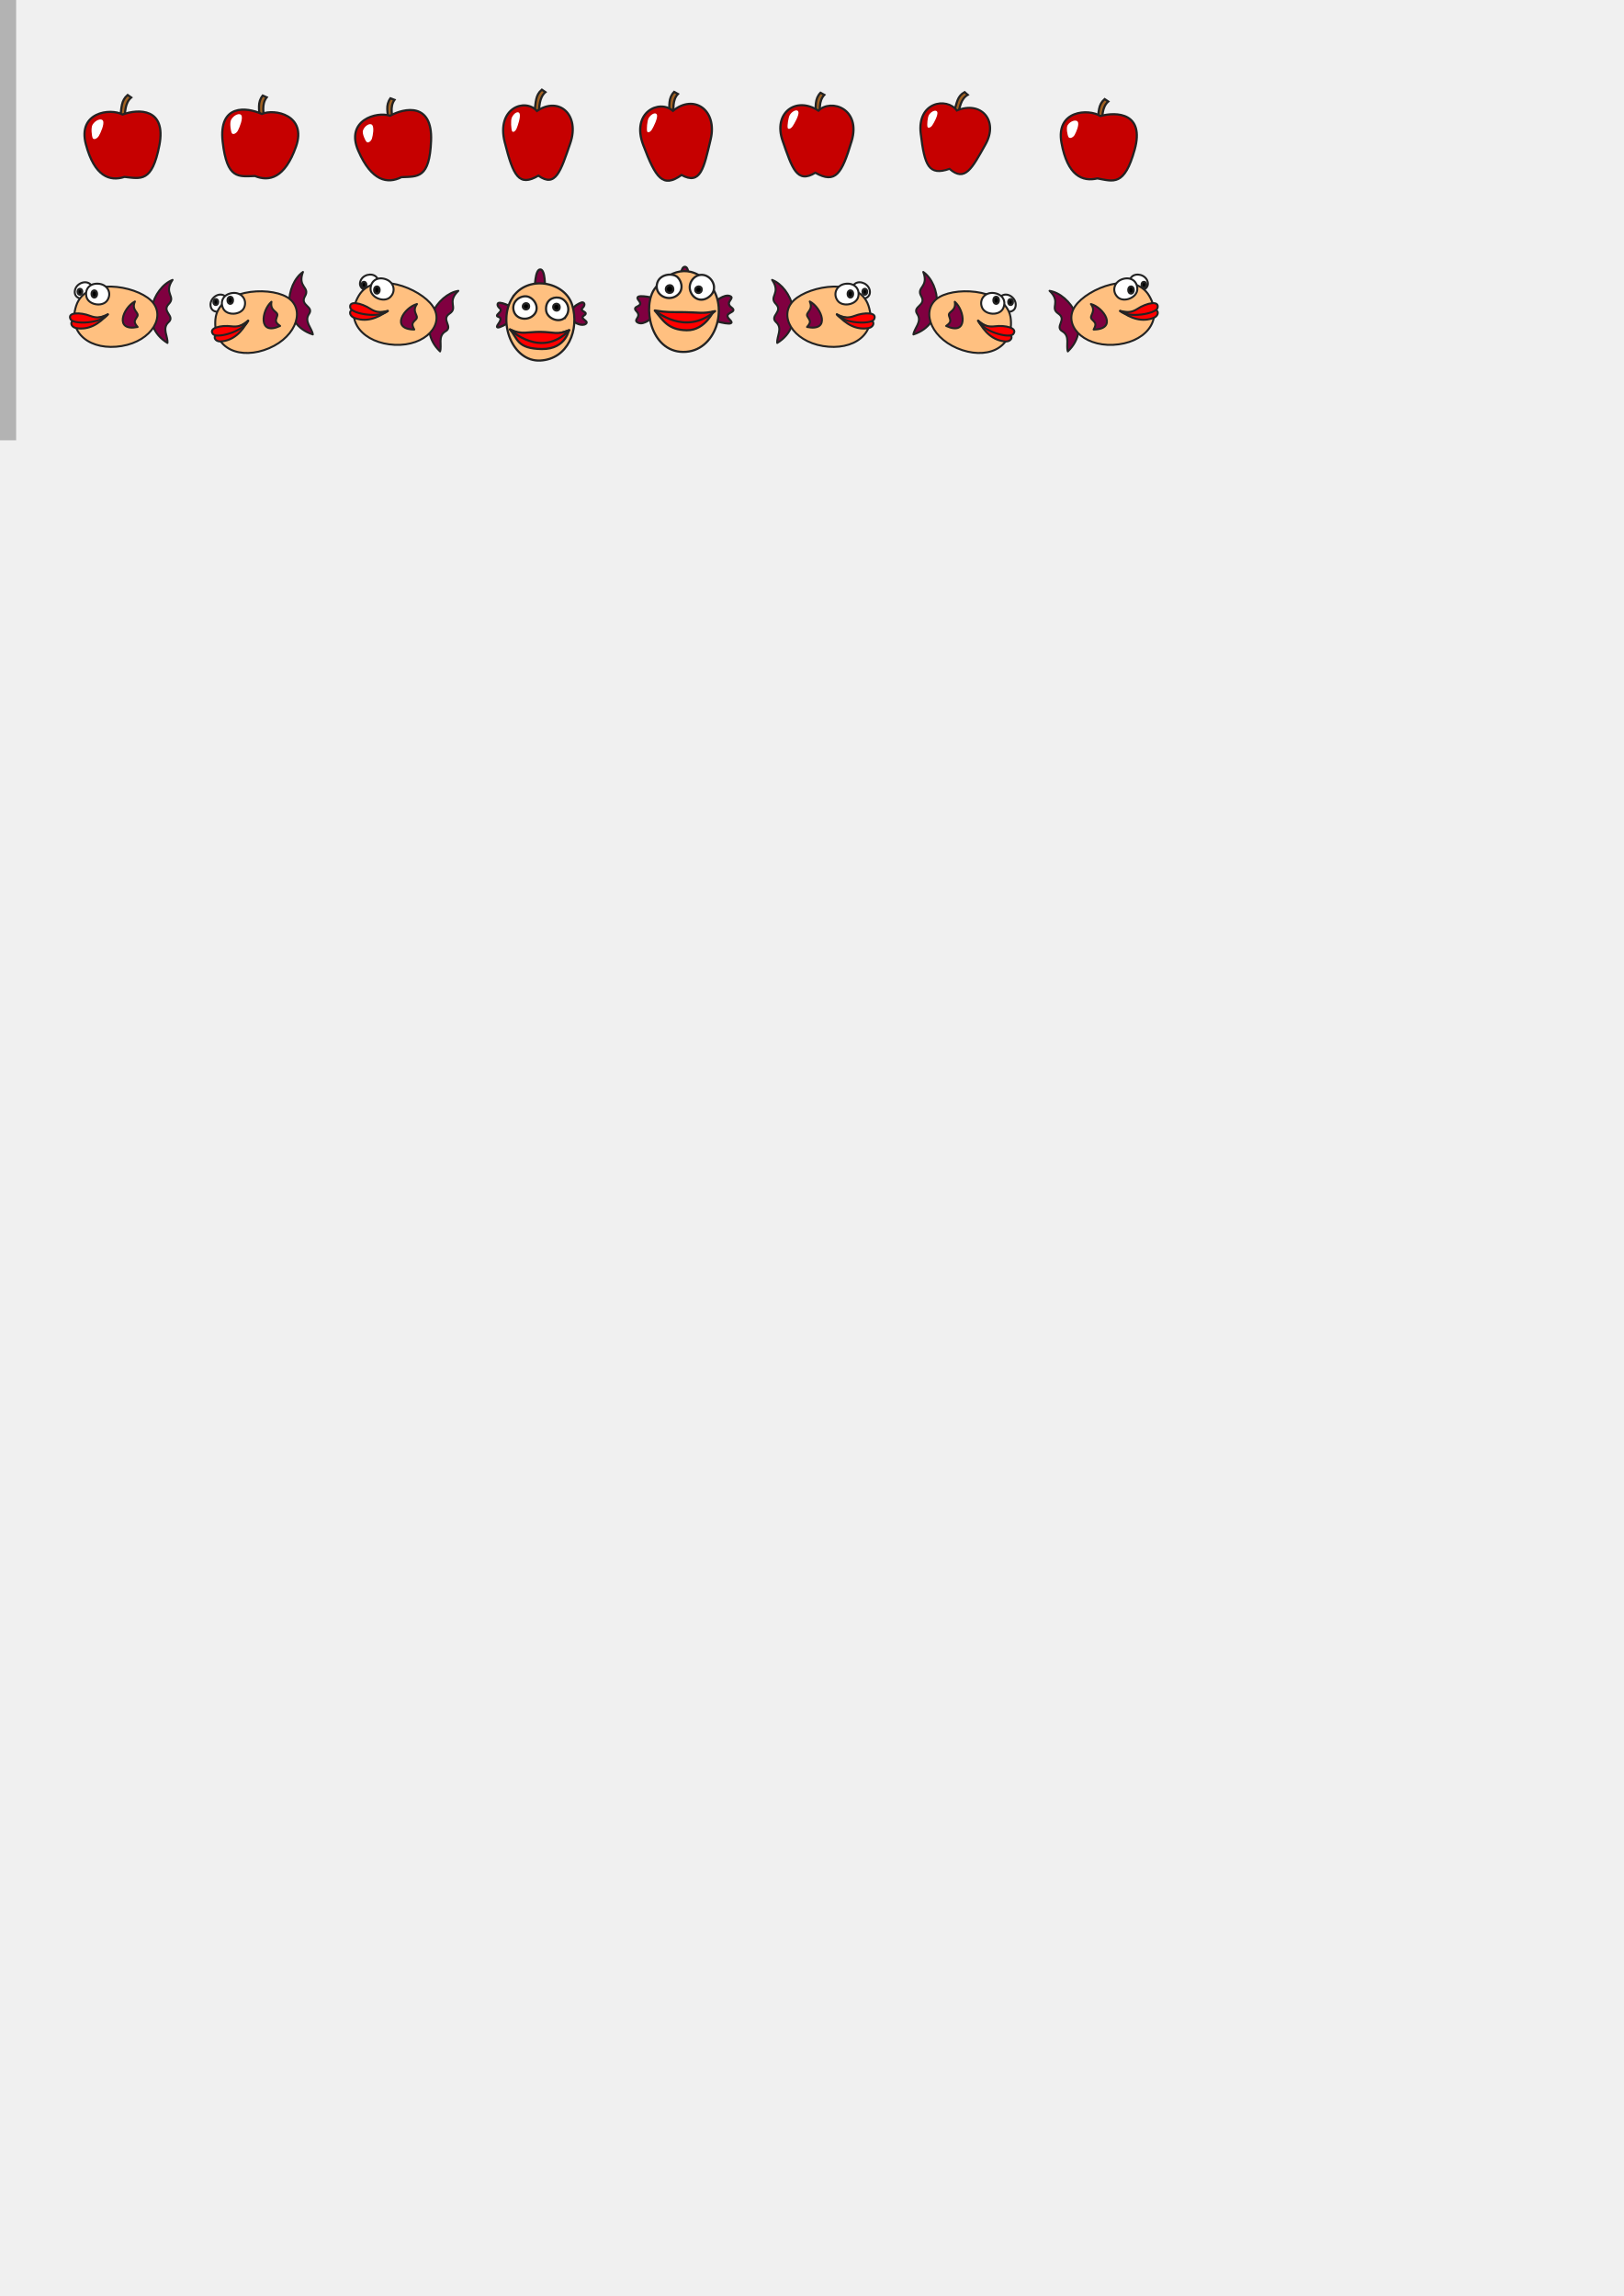
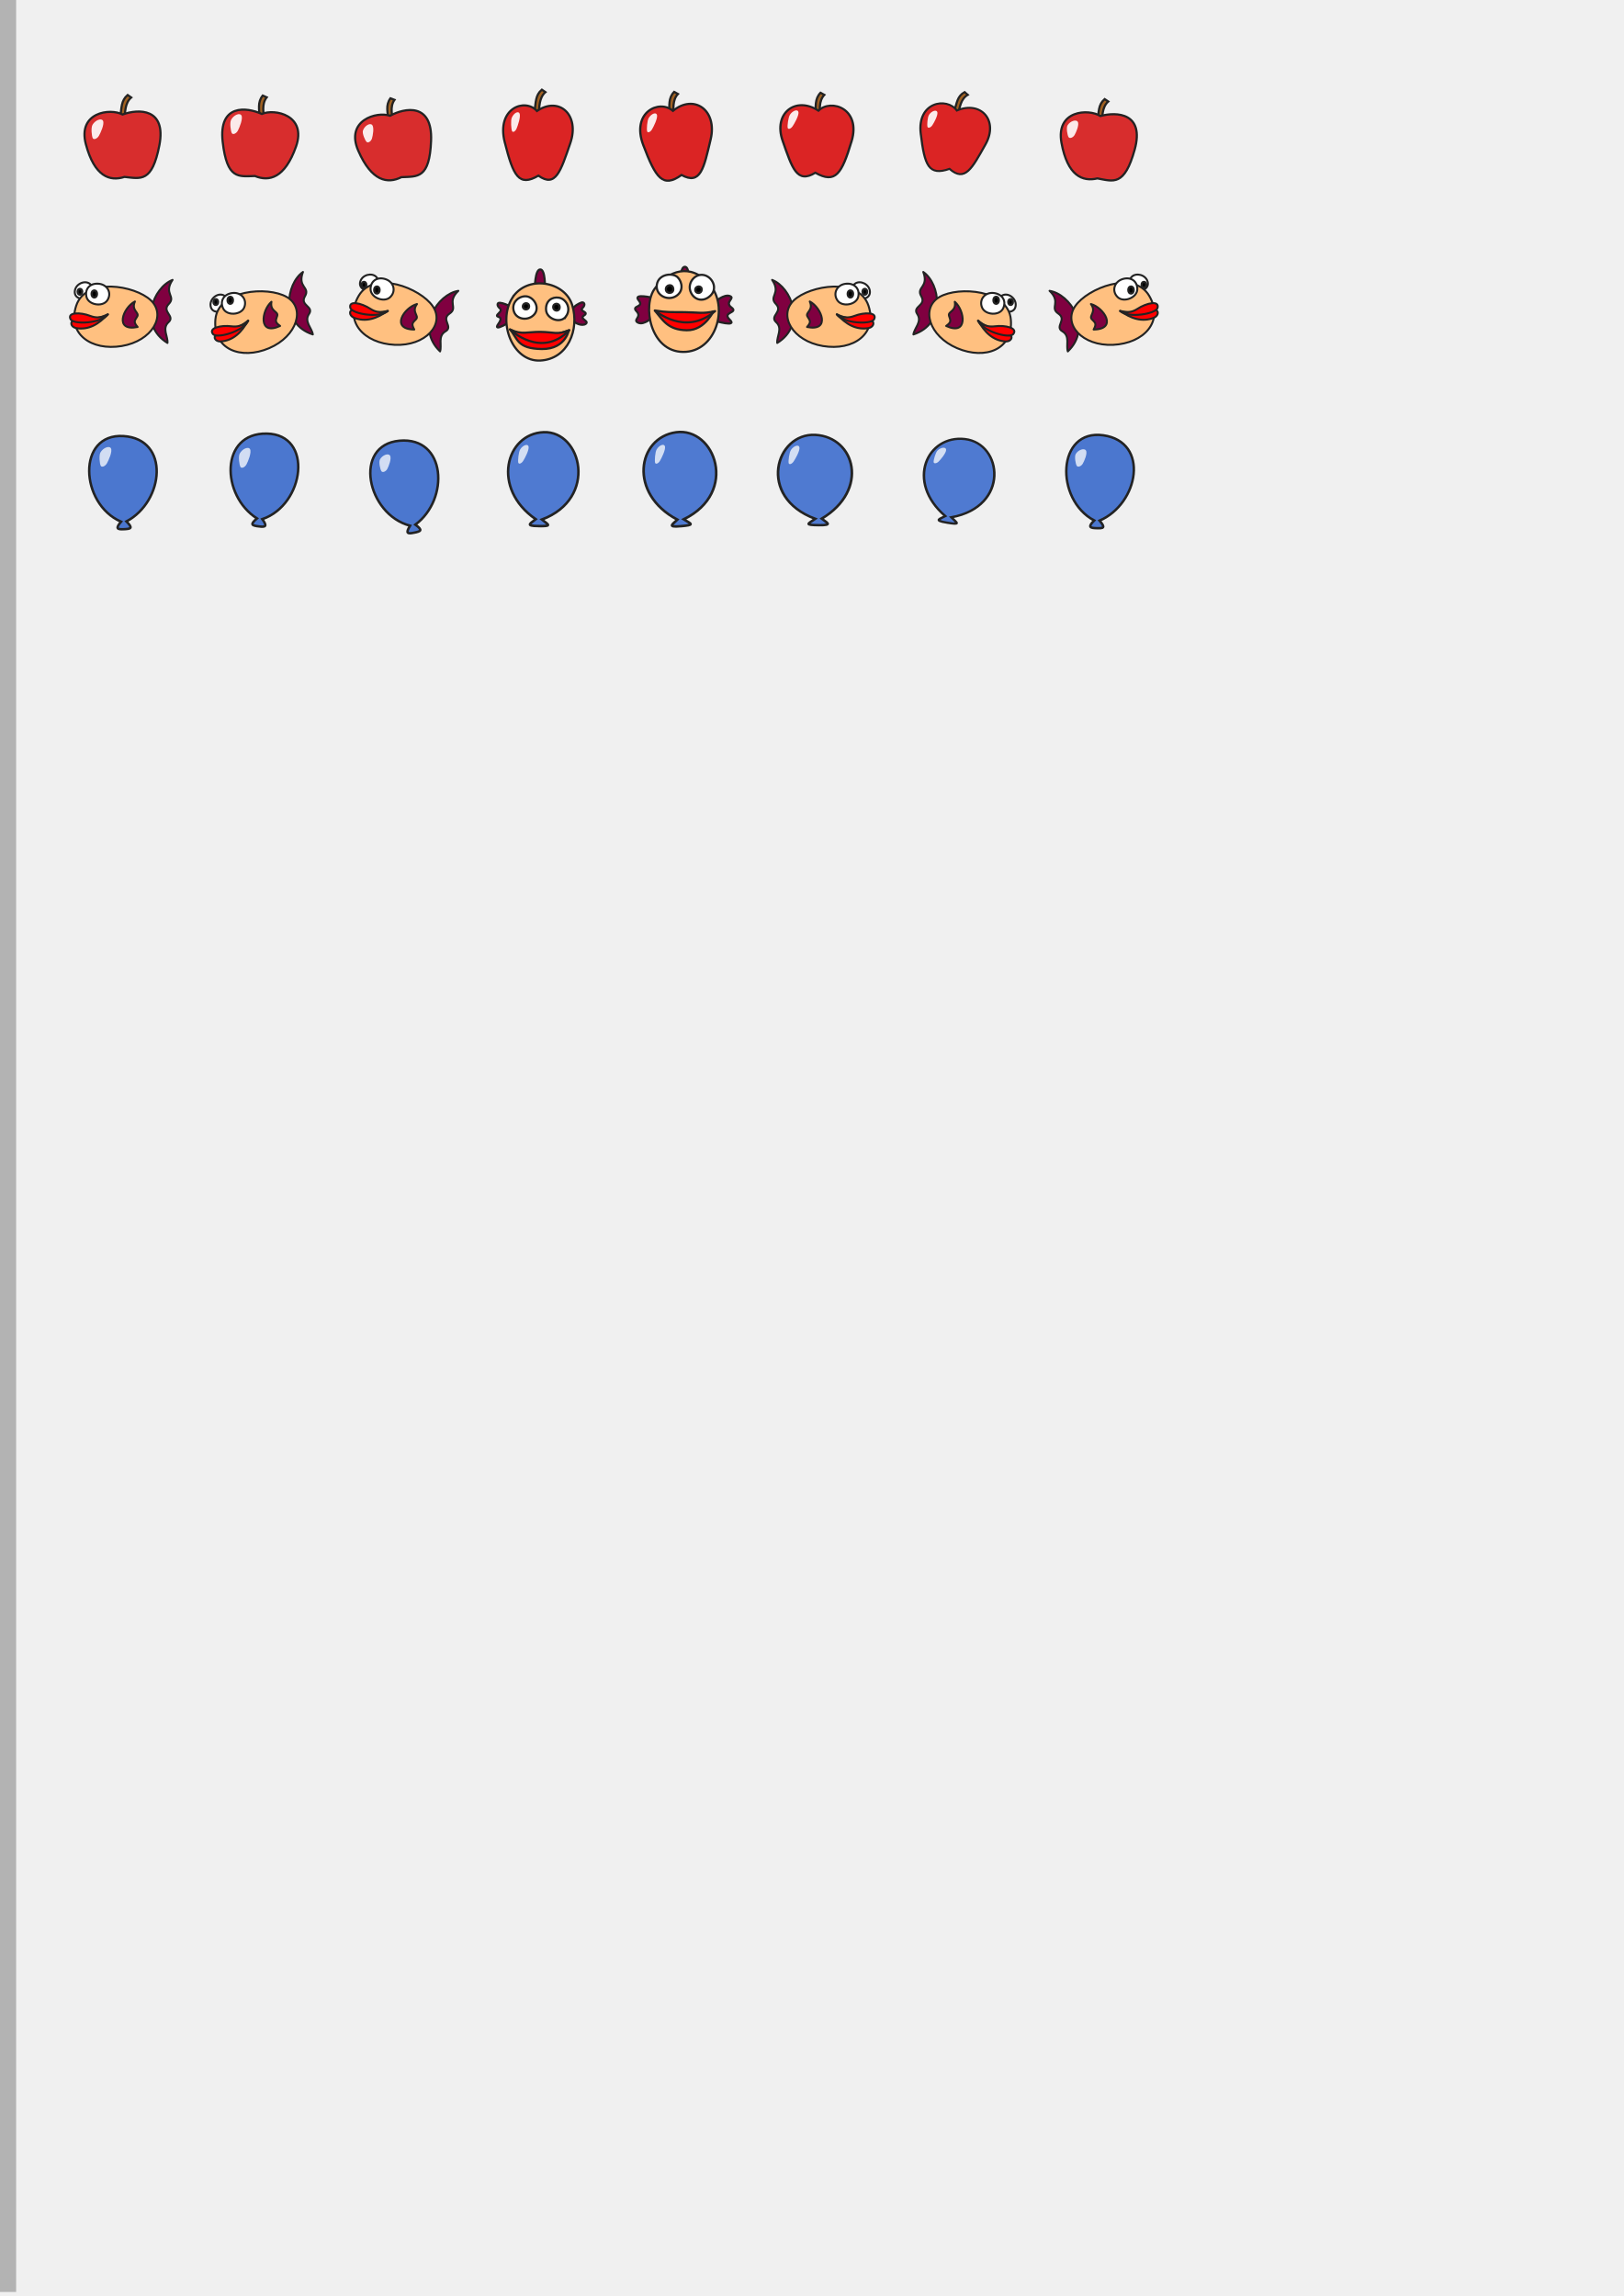
<svg xmlns="http://www.w3.org/2000/svg" xmlns:xlink="http://www.w3.org/1999/xlink" height="100%" viewBox="0 0 744.094 1052.362" width="100%" version="1.1">
-   <rect height="211.3" width="135.2" y="-9.488" x="-127.8" fill="#b3b3b3" />
+   <rect height="1060" width="135.2" y="-9.488" x="-127.8" fill="#b3b3b3" />
  <g stroke="#232323">
    <g transform="translate(-14.29 -170)">
-       <path id="e" d="m-37.63 235.4c3.92 15.66 6.525 20.57 15.44 15.37 7.912 5.627 10.15-1.926 14.61-14.88 4.468-12.95-5.078-21.65-15.28-14.76-5.452-6.069-18.7-1.39-14.78 14.27z" fill="#c60000" />
-       <path id="d" d="m-95.95 237c3.92 14.76 10.93 17.13 17.7 14.94 7.46 0.782 12.63 2.706 15.97-14.47 3.337-17.18-9.598-16.78-16.86-14.14-5.678-3.007-20.73-1.084-16.81 13.68z" fill="#c60000" />
-       <path id="a" d="m-23.3 201.6c0.671-4.455 0.336-7.628 3.38-10.25l1.646 1.135c-2.977 2.538-2.767 6.957-3.076 10.08z" fill="#a16121" />
-       <path id="b" d="m-54.99 265.6c-0.497-0.871-0.909-4.814-0.125-6.159 1.269-2.172 4.139-3.241 4.823-1.808 0.717 1.488-1.104 5.5-1.887 6.856-0.784 1.334-2.315 1.949-2.811 1.111z" stroke="none" fill="#FFF" />
+       <path id="h" fill="#db2424" d="m-37.63 235.4c3.92 15.66 6.525 20.57 15.44 15.37 7.912 5.627 10.15-1.926 14.61-14.88 4.468-12.95-5.078-21.65-15.28-14.76-5.452-6.069-18.7-1.39-14.78 14.27z" />
+       <path id="f" fill="#d82d2d" d="m-95.95 237c3.92 14.76 10.93 17.13 17.7 14.94 7.46 0.782 12.63 2.706 15.97-14.47 3.337-17.18-9.598-16.78-16.86-14.14-5.678-3.007-20.73-1.084-16.81 13.68z" />
+       <path id="b" d="m-23.3 201.6c0.671-4.455 0.336-7.628 3.38-10.25l1.646 1.135c-2.977 2.538-2.767 6.957-3.076 10.08z" fill="#a16121" />
+       <path id="c" opacity=".9" d="m-54.99 265.6c-0.497-0.871-0.909-4.814-0.125-6.159 1.269-2.172 4.139-3.241 4.823-1.808 0.717 1.488-1.104 5.5-1.887 6.856-0.784 1.334-2.315 1.949-2.811 1.111z" stroke="none" fill="#FFF" />
      <g id="id_apple_1">
-         <use xlink:href="#a" transform="translate(92.69 22.2)" height="1052.362" width="744.094" y="0" x="0" />
-         <use xlink:href="#d" transform="translate(149.6 -.8526)" height="1052.362" width="744.094" y="0" x="0" />
-         <use xlink:href="#b" transform="translate(111.8 -32.24)" height="1052.362" width="744.094" y="0" x="0" />
+         <use xlink:href="#b" transform="translate(92.69 22.2)" height="1052.362" width="744.094" y="0" x="0" />
+         <use xlink:href="#f" transform="translate(149.6 -.8526)" height="1052.362" width="744.094" y="0" x="0" />
+         <use xlink:href="#c" transform="translate(111.8 -32.24)" height="1052.362" width="744.094" y="0" x="0" />
        <path opacity="0" d="m38.69 263.8h59.75v-59.67h-59.75v59.67z" />
      </g>
      <g id="id_apple_2">
-         <use xlink:href="#a" transform="matrix(.9819 -.1894 .1894 .9819 118 22.14)" height="1052.362" width="744.094" y="0" x="0" />
-         <use xlink:href="#d" transform="matrix(-.9968 -.07938 -.07938 .9968 73.11 -6.67)" height="1052.362" width="744.094" y="0" x="0" />
-         <use xlink:href="#b" transform="matrix(.9993 -.03765 .03765 .9993 165.5 -36.42)" height="1052.362" width="744.094" y="0" x="0" />
+         <use xlink:href="#b" transform="matrix(.9819 -.1894 .1894 .9819 118 22.14)" height="1052.362" width="744.094" y="0" x="0" />
+         <use xlink:href="#f" transform="matrix(-.9968 -.07938 -.07938 .9968 73.11 -6.67)" height="1052.362" width="744.094" y="0" x="0" />
+         <use xlink:href="#c" transform="matrix(.9993 -.03765 .03765 .9993 165.5 -36.42)" height="1052.362" width="744.094" y="0" x="0" />
        <path opacity="0" d="m102.7 263.9h59.75v-59.67h-59.75v59.67z" />
      </g>
      <g id="id_apple_3">
-         <use xlink:href="#a" transform="matrix(.9705 -.2411 .2411 .9705 166.4 24.55)" height="1052.362" width="744.094" y="0" x="0" />
-         <use xlink:href="#d" transform="matrix(.9885 -.1512 .1512 .9885 237.5 -9.671)" height="1052.362" width="744.094" y="0" x="0" />
-         <use xlink:href="#b" transform="matrix(.9659 -.2274 .2588 .8485 166.7 -2.799)" height="1052.362" width="744.094" y="0" x="0" />
+         <use xlink:href="#b" transform="matrix(.9705 -.2411 .2411 .9705 166.4 24.55)" height="1052.362" width="744.094" y="0" x="0" />
+         <use xlink:href="#f" transform="matrix(.9885 -.1512 .1512 .9885 237.5 -9.671)" height="1052.362" width="744.094" y="0" x="0" />
+         <use xlink:href="#c" transform="matrix(.9659 -.2274 .2588 .8485 166.7 -2.799)" height="1052.362" width="744.094" y="0" x="0" />
        <path opacity="0" d="m166.6 263.8h59.75v-59.67h-59.75v59.67z" />
      </g>
      <g id="id_apple_4" transform="translate(24.22 -30.26)">
-         <use xlink:href="#a" transform="translate(258.3 50)" height="1052.362" width="744.094" y="0" x="0" />
-         <use xlink:href="#e" transform="translate(259 30)" height="1052.362" width="744.094" y="0" x="0" />
-         <use xlink:href="#b" transform="matrix(.7436 0 0 1 265.6 -5.279)" height="1052.362" width="744.094" y="0" x="0" />
+         <use xlink:href="#b" transform="translate(258.3 50)" height="1052.362" width="744.094" y="0" x="0" />
+         <use xlink:href="#h" transform="translate(259 30)" height="1052.362" width="744.094" y="0" x="0" />
+         <use xlink:href="#c" transform="matrix(.7436 0 0 1 265.6 -5.279)" height="1052.362" width="744.094" y="0" x="0" />
        <path opacity="0" d="m207.5 294.1h59.75v-59.67h-59.75v59.67z" />
      </g>
      <g id="id_apple_5">
-         <use xlink:href="#a" transform="matrix(.9943 -.1062 .1062 .9943 322.7 19.74)" height="1052.362" width="744.094" y="0" x="0" />
-         <use xlink:href="#e" transform="matrix(1.025 -.1062 .1095 .9943 321.9 -1.491)" height="1052.362" width="744.094" y="0" x="0" />
-         <use xlink:href="#b" transform="matrix(.7367 .1012 -.1361 .9907 387.5 -27.4)" height="1052.362" width="744.094" y="0" x="0" />
+         <use xlink:href="#b" transform="matrix(.9943 -.1062 .1062 .9943 322.7 19.74)" height="1052.362" width="744.094" y="0" x="0" />
+         <use xlink:href="#h" transform="matrix(1.025 -.1062 .1095 .9943 321.9 -1.491)" height="1052.362" width="744.094" y="0" x="0" />
+         <use xlink:href="#c" transform="matrix(.7367 .1012 -.1361 .9907 387.5 -27.4)" height="1052.362" width="744.094" y="0" x="0" />
        <path opacity="0" d="m294.6 263.9h59.75v-59.67h-59.75v59.67z" />
      </g>
      <g id="id_apple_6">
-         <use xlink:href="#a" transform="matrix(.9945 -.1051 .1051 .9945 390 20.13)" height="1052.362" width="744.094" y="0" x="0" />
-         <use xlink:href="#e" transform="matrix(-1.05 -.02544 -.02421 .9605 370.7 7.746)" height="1052.362" width="744.094" y="0" x="0" />
-         <use xlink:href="#b" transform="matrix(.7298 .1425 -.1917 .9815 466.3 -24.28)" height="1052.362" width="744.094" y="0" x="0" />
+         <use xlink:href="#b" transform="matrix(.9945 -.1051 .1051 .9945 390 20.13)" height="1052.362" width="744.094" y="0" x="0" />
+         <use xlink:href="#h" transform="matrix(-1.05 -.02544 -.02421 .9605 370.7 7.746)" height="1052.362" width="744.094" y="0" x="0" />
+         <use xlink:href="#c" transform="matrix(.7298 .1425 -.1917 .9815 466.3 -24.28)" height="1052.362" width="744.094" y="0" x="0" />
        <path opacity="0" d="m356.7 263.8h59.75v-59.67h-59.75v59.67z" />
      </g>
      <g id="id_apple_7">
-         <use xlink:href="#a" transform="matrix(.9888 .1493 -.1357 .899 502 43.15)" height="1052.362" width="744.094" y="0" x="0" />
-         <use xlink:href="#e" transform="matrix(.9888 .1493 -.1357 .899 505.4 25.27)" height="1052.362" width="744.094" y="0" x="0" />
-         <use xlink:href="#b" transform="matrix(.7353 .111 -.1357 .899 515.8 -4.562)" height="1052.362" width="744.094" y="0" x="0" />
+         <use xlink:href="#b" transform="matrix(.9888 .1493 -.1357 .899 502 43.15)" height="1052.362" width="744.094" y="0" x="0" />
+         <use xlink:href="#h" transform="matrix(.9888 .1493 -.1357 .899 505.4 25.27)" height="1052.362" width="744.094" y="0" x="0" />
+         <use xlink:href="#c" transform="matrix(.7353 .111 -.1357 .899 515.8 -4.562)" height="1052.362" width="744.094" y="0" x="0" />
        <path opacity="0" d="m421.6 263.9h59.75v-59.66h-59.75v59.66z" />
      </g>
      <g id="id_apple_8">
-         <use xlink:href="#a" transform="matrix(.9999 -.01268 .01268 .9999 538 23.83)" height="1052.362" width="744.094" y="0" x="0" />
-         <use xlink:href="#d" transform="matrix(.9969 .07893 -.07893 .9969 615.1 6.787)" height="1052.362" width="744.094" y="0" x="0" />
-         <use xlink:href="#b" transform="matrix(.9923 -.0003907 .05786 .8853 543.2 -2.266)" height="1052.362" width="744.094" y="0" x="0" />
+         <use xlink:href="#b" transform="matrix(.9999 -.01268 .01268 .9999 538 23.83)" height="1052.362" width="744.094" y="0" x="0" />
+         <use xlink:href="#f" transform="matrix(.9969 .07893 -.07893 .9969 615.1 6.787)" height="1052.362" width="744.094" y="0" x="0" />
+         <use xlink:href="#c" transform="matrix(.9923 -.0003907 .05786 .8853 543.2 -2.266)" height="1052.362" width="744.094" y="0" x="0" />
        <path opacity="0" d="m485.9 263.9h59.75v-59.66h-59.75v59.66z" />
      </g>
    </g>
    <g transform="translate(-17.14 -217.1)">
-       <g id="c" stroke-linejoin="round" transform="matrix(.9089 0 0 .9089 -3.257 34.31)" fill-rule="evenodd">
+       <g id="d" stroke-linejoin="round" transform="matrix(.9089 0 0 .9089 -3.257 34.31)" fill-rule="evenodd">
        <path d="m16.15 340.3c-4.734 6.995 1.89 8.205-1.906 12.15-3.796 3.94 3.355 6.01-0.112 9.172s-0.212 7.247-0.561 10.49c-14.77-9.042-7.195-28.03 2.579-31.8z" fill="#800040" />
        <path d="m-33.15 346.1c0.272-3.592 4.736-5.724 7.379-3.964s2.733 7.029-0.394 7.694c-3.127 0.665-7.257-0.138-6.985-3.73z" fill="#FFF" />
        <path d="m5.182 350.6c8.047 7.63 0.686 20.5-14.65 23.06-15.34 2.557-27.75-6.13-22.93-20.44 4.815-14.31 29.54-10.24 37.58-2.614z" fill="#ffc080" />
        <path d="m-20.69 342.3c-4.228-0.615-7.454 2.052-6.628 6.333 0.826 4.281 8.071 5.544 10.51 2.061 2.44-3.483 0.346-7.779-3.883-8.394z" fill="#FFF" />
        <path d="m-2.83 351.2c-2.037 4.551 2.373 5.488 1.171 7.542-1.203 2.054-2.167 2.644 0.191 5.315-12.08 2.424-7.33-9.812-1.362-12.86z" fill="#800040" />
        <path d="m-32.56 364.6c-2.807-0.687-2.698-3.12-1.728-3.428 0.971-0.308 12.37-0.482 17.77-3.553-4.402 4.916-9.632 8.141-16.04 6.982z" fill="#F00" />
        <path d="m-25.26 358.5c5.072 1.978 8.831-0.74 8.831-0.74-3.701 4.555-16.92 5.106-18.76 2.542-2.101-3.783 4.852-3.78 9.924-1.802z" fill="#F00" />
      </g>
      <g id="id_fish_1">
-         <use xlink:href="#c" transform="translate(84.8 1.772)" height="1052.362" width="744.094" y="0" x="0" />
+         <use xlink:href="#d" transform="translate(84.8 1.772)" height="1052.362" width="744.094" y="0" x="0" />
        <path d="m61.6 351.8c0 2.207-2.489 2.207-2.489 0 0-2.113 2.489-2.113 2.489 0z" />
        <path d="m54.84 350.8c0 1.843-2.125 1.843-2.125 0 0-1.737 2.125-1.737 2.125 0z" />
        <path opacity="0" d="m44.1 389.4h56.41v-56.41h-56.41v56.41z" />
      </g>
      <g id="id_fish_2">
-         <use xlink:href="#c" transform="matrix(.972 -.235 .235 .972 64.13 10.44)" height="1052.362" width="744.094" y="0" x="0" />
+         <use xlink:href="#d" transform="matrix(.972 -.235 .235 .972 64.13 10.44)" height="1052.362" width="744.094" y="0" x="0" />
        <path d="m123.9 354.7c0 2.207-2.489 2.207-2.489 0 0-2.113 2.489-2.113 2.489 0z" />
        <path d="m117.1 355.5c0 1.843-2.125 1.843-2.125 0 0-1.737 2.125-1.737 2.125 0z" />
        <path opacity="0" d="m108.6 389.4h56.41v-56.41h-56.41v56.41z" />
      </g>
      <g id="id_fish_3">
-         <use xlink:href="#c" transform="matrix(.9777 .2101 -.2101 .9777 288.2 12.05)" height="1052.362" width="744.094" y="0" x="0" />
+         <use xlink:href="#d" transform="matrix(.9777 .2101 -.2101 .9777 288.2 12.05)" height="1052.362" width="744.094" y="0" x="0" />
        <path d="m191.1 350c0 2.207-2.489 2.207-2.489 0 0-2.113 2.489-2.113 2.489 0z" />
        <path d="m185 347.6c0 1.843-2.125 1.843-2.125 0 0-1.737 2.125-1.737 2.125 0z" />
        <path opacity="0" d="m173.1 389.5h56.41v-56.41h-56.41v56.41z" />
      </g>
      <g id="id_fish_4">
        <g fill="#800040">
          <path d="m264.7 340.6c-2.459 0.047-2.462 8.889-2.462 8.889l4.608-0.322s0.312-8.614-2.146-8.567z" />
          <path d="m252.2 358.1s-6.881-3.66-7.007-1.547c-0.126 2.114 3.008 1.779 0.409 4.236-2.599 2.457 3.118 0.255-0.056 4.744-3.174 4.49 6.413-1.583 6.413-1.583z" />
          <path d="m279.2 359.2c1.15-2.078 3.257-2.98 4.363-3.413s2.184 0.864 0.519 2.487c-1.665 1.623 3.217 1.775 0.741 3.383-2.476 1.607 2.397 2.474 0.823 3.802-1.575 1.328-5.058-0.241-5.846-1.338-1.197-1.749-1.796-2.806-0.599-4.919" />
        </g>
        <path fill="#ffc080" d="m251.8 353.8c6.728-10.93 24.29-7.88 27.6 3.228 3.312 11.11-1.928 24.64-14.65 25.32-12.72 0.684-19.68-17.61-12.95-28.55z" />
        <path fill="#fff" d="m257.8 352.9c-3.584 0.122-6.505 3.482-5.074 7.191s6.88 4.179 9.439 0.886-0.781-8.198-4.365-8.076z" />
        <path fill="#fff" d="m276.6 362c2.48-3.698-0.112-7.928-3.309-8.449-3.197-0.52-6.175 1.45-5.907 5.615 0.267 4.165 6.737 6.532 9.216 2.833z" />
        <path stroke-linejoin="round" fill="#f00" d="m277.8 368.5c0.235-1.291-0.796 8.718-12.34 8.574-11.55-0.144-11.04-4.851-14.64-9.034 9.977 5.601 17.61 3.976 26.99 0.46z" />
        <path stroke-linejoin="round" fill="#f00" d="m251 368.2c5.54 2.448 7.688 0.961 13.83 1.016 6.144 0.056 7.646 1.519 13.24-0.791-13.02 13.38-27.08-0.225-27.08-0.225z" />
        <path d="m259.6 357.5c-0.015 1.948-2.942 1.823-2.853 0 0.088-1.823 2.868-1.948 2.853 0z" />
        <path d="m273.6 357.9c0.002 2.21-2.84 1.943-2.934 0-0.094-1.943 2.932-2.21 2.934 0z" />
        <path opacity="0" d="m237.7 389.4h56.41v-56.41h-56.41v56.41z" />
      </g>
      <g id="id_fish_5">
        <g fill="#800040">
          <path d="m309.6 365c-2.729-1.289 1.901-2.496-0.751-5.246s3.81-1.597 0.959-5.031 6.789-1.033 6.789-1.033l-0.297 8.707s-3.971 3.891-6.7 2.603z" />
          <path d="m331 339.4c-1.92 0.026-1.943 5.059-1.943 5.059l3.726 0.23s0.137-5.315-1.783-5.289z" />
          <path d="m351.6 352.8c2.649 1.009-2.66 2.696 0.751 5.246 3.411 2.551-4.569 1.956-0.799 5.591 3.77 3.634-6.949 0.473-6.949 0.473l0.297-8.707s4.051-3.612 6.7-2.603z" />
        </g>
        <path fill="#ffc080" d="m330.2 378.4c-15.08-0.122-18.91-21.33-12.87-29.19 6.036-7.861 16.09-12.03 25.04-1.74s2.913 31.05-12.16 30.93z" />
        <path fill="#fff" d="m327.7 344.2c-2.176-2.209-8.666-1.616-9.524 3.232-0.859 4.848 4.631 7.707 8.511 5.528 3.879-2.179 3.189-6.552 1.014-8.76z" />
        <path fill="#fff" d="m333.5 350.5c1.288 3.904 5.699 5.519 9.248 2.069s0.722-8.759-3.217-9.426c-3.939-0.666-7.319 3.453-6.031 7.357z" />
        <path d="m322.3 349.8c-0.178-2.179 3.061-2.865 3.362-0.396 0.301 2.47-3.184 2.574-3.362 0.396z" />
        <path d="m338.7 349.9c-0.162 2.087-2.987 1.892-2.934 0 0.053-1.892 3.096-2.087 2.934 0z" />
        <path stroke-linejoin="round" fill="#f00" d="m344.2 359.9c0.235-1.291-3.513 8.718-12.34 8.574-8.83-0.144-11.04-4.851-14.64-9.034 9.977 5.601 17.61 3.976 26.99 0.46z" />
        <path stroke-linejoin="round" fill="#f00" d="m317.3 359.4c5.301 0.93 7.448 0.721 13.59 0.777 6.144 0.056 8.285 0.88 13.96-0.472-13.81 11.8-27.56-0.305-27.56-0.305z" />
        <path opacity="0" d="m302.2 389.4h56.41v-56.41h-56.41v56.41z" />
      </g>
      <g id="id_fish_6">
-         <use xlink:href="#c" transform="matrix(-1 0 0 1 382.4 1.772)" height="1052.362" width="744.094" y="0" x="0" />
+         <use xlink:href="#d" transform="matrix(-1 0 0 1 382.4 1.772)" height="1052.362" width="744.094" y="0" x="0" />
        <path d="m405.6 351.8c0 2.207 2.489 2.207 2.489 0 0-2.113-2.489-2.113-2.489 0z" />
        <path d="m412.4 350.8c0 1.843 2.125 1.843 2.125 0 0-1.737-2.125-1.737-2.125 0z" />
        <path opacity="0" d="m423.1 389.4h-56.41v-56.41h56.41v56.41z" />
      </g>
      <g id="id_fish_7">
-         <use xlink:href="#c" transform="matrix(-.972 -.235 -.235 .972 532.1 10.44)" height="1052.362" width="744.094" y="0" x="0" />
+         <use xlink:href="#d" transform="matrix(-.972 -.235 -.235 .972 532.1 10.44)" height="1052.362" width="744.094" y="0" x="0" />
        <path d="m472.4 354.7c0 2.207 2.489 2.207 2.489 0 0-2.113-2.489-2.113-2.489 0z" />
        <path d="m479.2 355.5c0 1.843 2.125 1.843 2.125 0 0-1.737-2.125-1.737-2.125 0z" />
        <path opacity="0" d="m487.7 389.4h-56.41v-56.41h56.41v56.41z" />
      </g>
      <g id="id_fish_8">
-         <use xlink:href="#c" transform="matrix(-.9777 .2101 .2101 .9777 437.1 12.05)" height="1052.362" width="744.094" y="0" x="0" />
+         <use xlink:href="#d" transform="matrix(-.9777 .2101 .2101 .9777 437.1 12.05)" height="1052.362" width="744.094" y="0" x="0" />
        <path d="m534.2 350c0 2.207 2.489 2.207 2.489 0 0-2.113-2.489-2.113-2.489 0z" />
        <path d="m540.3 347.6c0 1.843 2.125 1.843 2.125 0 0-1.737-2.125-1.737-2.125 0z" />
        <path opacity="0" d="m552.2 389.5h-56.41v-56.41h56.41v56.41z" />
      </g>
    </g>
+     <g transform="translate(-12.84 -13.81)">
+       <path id="g" d="m-25.79 255.2c6.502 0.087 4.821-0.461 1.66-3.003 25.85-9.7 18.21-40.65 0.826-40.03-17.39 0.621-24.21 25.73-3.658 39.89-2.052 1.742-5.329 3.058 1.173 3.145z" stroke-width="1.158" fill="#4f7ad1" />
+       <path id="e" d="m-79.92 254.2c3.156-0.169 4.245-0.415 1.108-3.569 17.31-9.162 20.11-37.79-1.386-39.12s-19.97 31.08-1.087 39.25c-2.679 3.131-1.792 3.609 1.365 3.441z" stroke-width="1.13" fill="#4b77cf" />
+       <path id="a" opacity=".75" d="m-54.99 265.6c-0.497-0.871-0.909-4.814-0.125-6.159 1.269-2.172 4.139-3.241 4.823-1.808 0.717 1.488-1.104 5.5-1.887 6.856-0.784 1.334-2.315 1.949-2.811 1.111z" stroke="none" fill="#FFF" />
+       <g id="id_balloon_1">
+         <use xlink:href="#e" transform="translate(149.6 2.171)" height="1052.362" width="744.094" y="0" x="0" />
+         <use xlink:href="#a" transform="translate(114 -38.28)" height="1052.362" width="744.094" y="0" x="0" />
+         <path opacity="0" d="m38.69 263.8h59.75v-59.67h-59.75v59.67z" />
+       </g>
+       <g id="id_balloon_2">
+         <use xlink:href="#e" transform="matrix(-.9968 -.07938 -.07938 .9968 71.93 -4.654)" height="1052.362" width="744.094" y="0" x="0" />
+         <use xlink:href="#a" transform="matrix(.9993 -.03765 .03765 .9993 168 -39.63)" height="1052.362" width="744.094" y="0" x="0" />
+         <path opacity="0" d="m102.7 263.9h59.75v-59.67h-59.75v59.67z" />
+       </g>
+       <g id="id_balloon_3">
+         <use xlink:href="#e" transform="matrix(.9885 -.1512 .1512 .9885 243.2 -5.394)" height="1052.362" width="744.094" y="0" x="0" />
+         <use xlink:href="#a" transform="matrix(.9914 -.04184 .09479 .8821 217 -6.756)" height="1052.362" width="744.094" y="0" x="0" />
+         <path opacity="0" d="m166.6 263.8h59.75v-59.67h-59.75v59.67z" />
+       </g>
+       <g id="id_balloon_4" transform="translate(24.22 -30.26)">
+         <use xlink:href="#g" transform="translate(261.1 30)" height="1052.362" width="744.094" y="0" x="0" />
+         <use xlink:href="#a" transform="matrix(.7338 .1201 -.1616 .9869 309.4 .585)" height="1052.362" width="744.094" y="0" x="0" />
+         <path opacity="0" d="m207.5 294.1h59.75v-59.67h-59.75v59.67z" />
+       </g>
+       <g id="id_balloon_5">
+         <use xlink:href="#g" transform="matrix(1.025 -.1062 .1095 .9943 323.3 -1.491)" height="1052.362" width="744.094" y="0" x="0" />
+         <use xlink:href="#a" transform="matrix(.7367 .1012 -.1361 .9907 389.7 -31.68)" height="1052.362" width="744.094" y="0" x="0" />
+         <path opacity="0" d="m294.6 263.9h59.75v-59.67h-59.75v59.67z" />
+       </g>
+       <g id="id_balloon_6">
+         <use xlink:href="#g" transform="matrix(-1.05 -.02544 -.02421 .9605 367.2 8.754)" height="1052.362" width="744.094" y="0" x="0" />
+         <use xlink:href="#a" transform="matrix(.7298 .1425 -.1917 .9815 465.3 -26.8)" height="1052.362" width="744.094" y="0" x="0" />
+         <path opacity="0" d="m356.7 263.8h59.75v-59.67h-59.75v59.67z" />
+       </g>
+       <g id="id_balloon_7">
+         <use xlink:href="#g" transform="matrix(.9888 .1493 -.1357 .899 506.9 27.79)" height="1052.362" width="744.094" y="0" x="0" />
+         <use xlink:href="#a" transform="matrix(.6999 .2513 -.3073 .8557 560.8 12.14)" height="1052.362" width="744.094" y="0" x="0" />
+         <path opacity="0" d="m421.6 263.9h59.75v-59.66h-59.75v59.66z" />
+       </g>
+       <g id="id_balloon_8">
+         <use xlink:href="#e" transform="matrix(.9969 .07893 -.07893 .9969 615.1 8.803)" height="1052.362" width="744.094" y="0" x="0" />
+         <use xlink:href="#a" transform="matrix(.9923 -.0003907 .05786 .8853 545.5 -7.81)" height="1052.362" width="744.094" y="0" x="0" />
+         <path opacity="0" d="m485.9 263.9h59.75v-59.66h-59.75v59.66z" />
+       </g>
+     </g>
  </g>
</svg>
